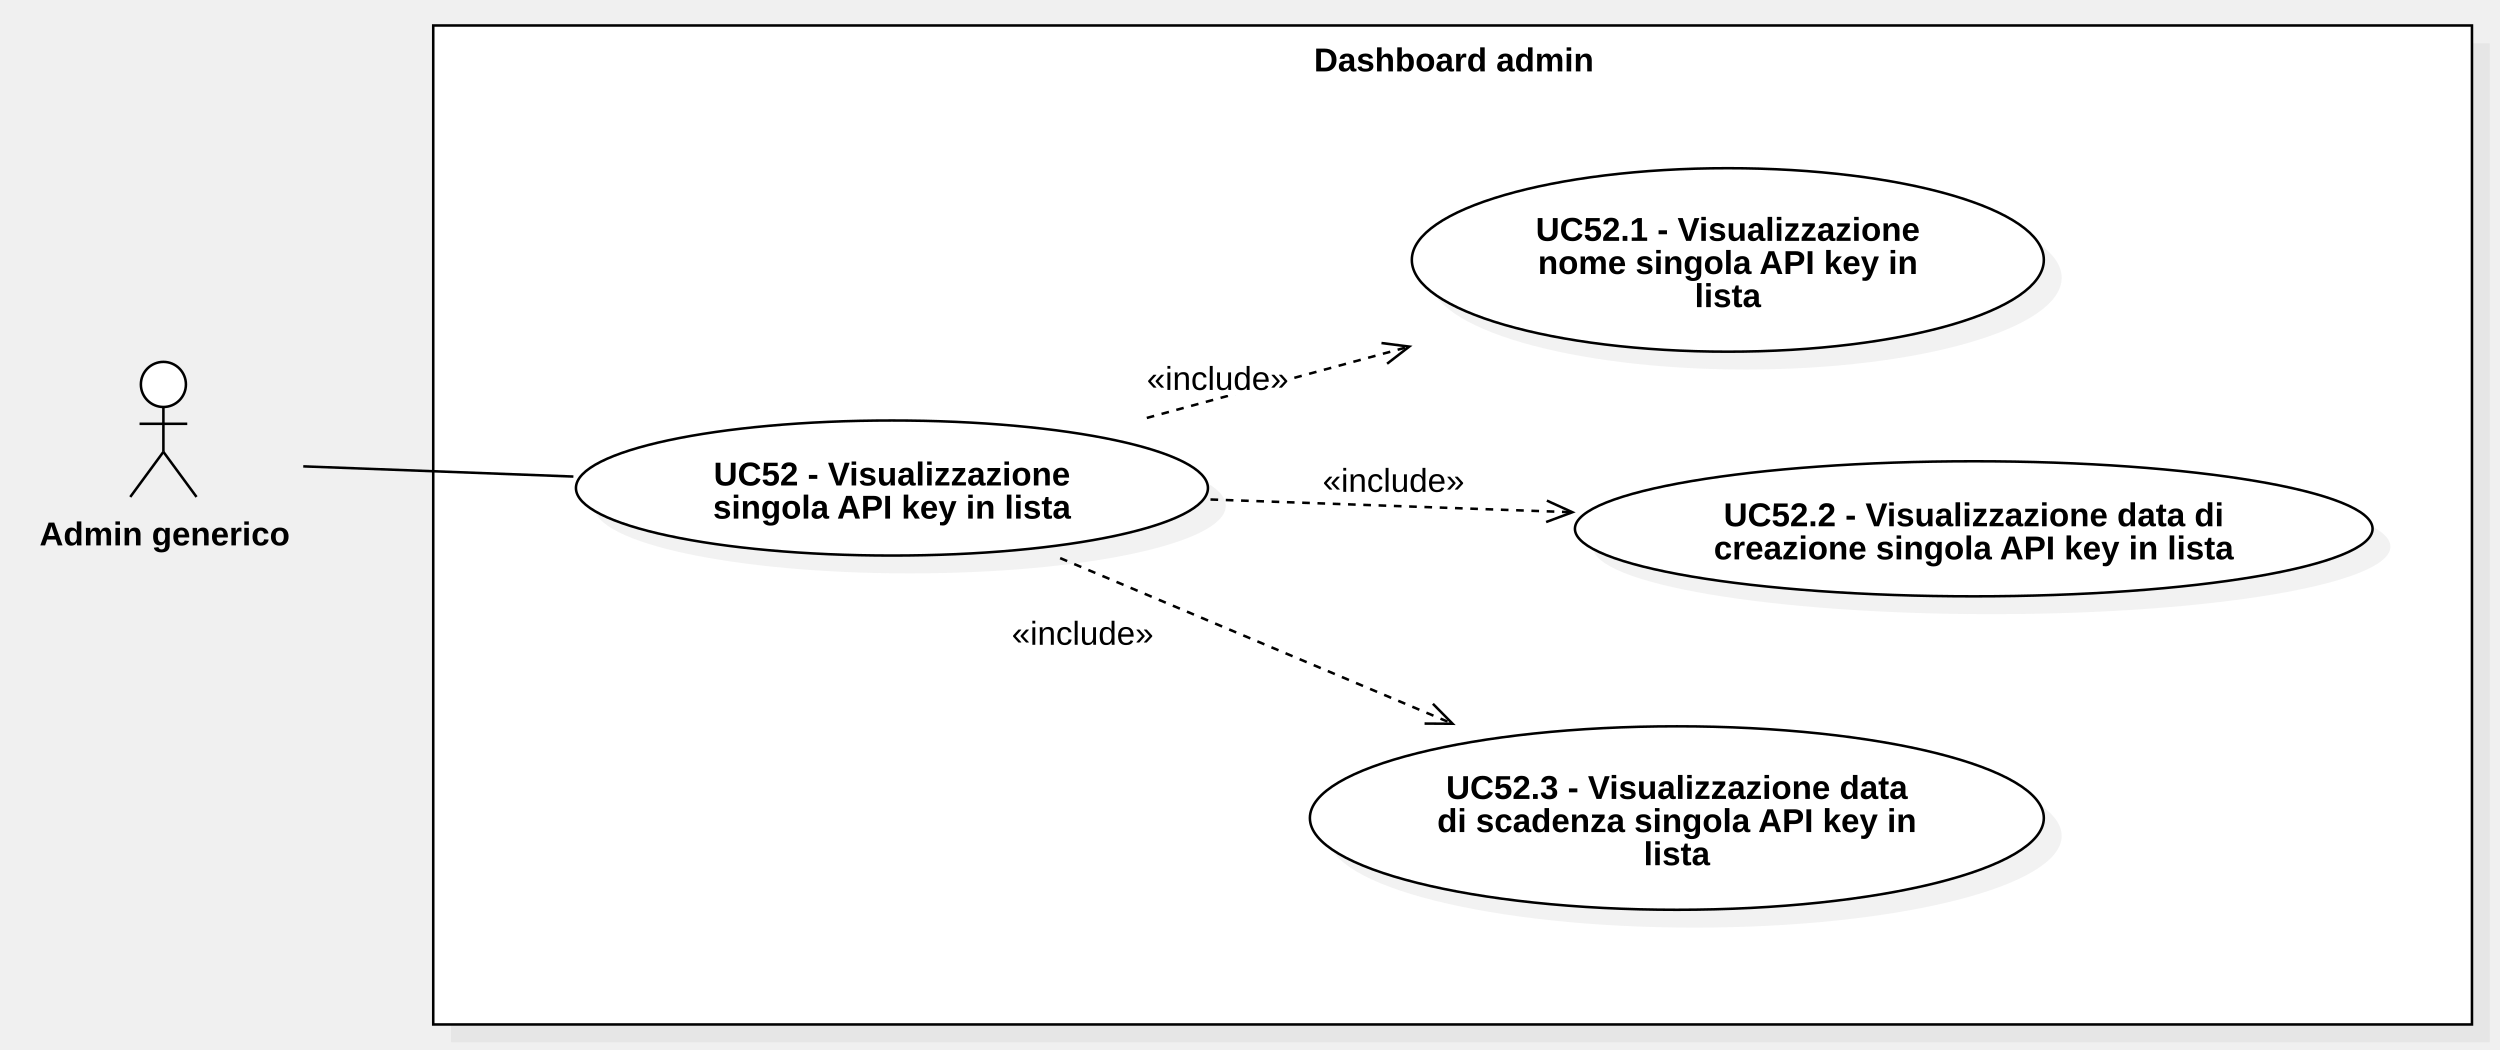
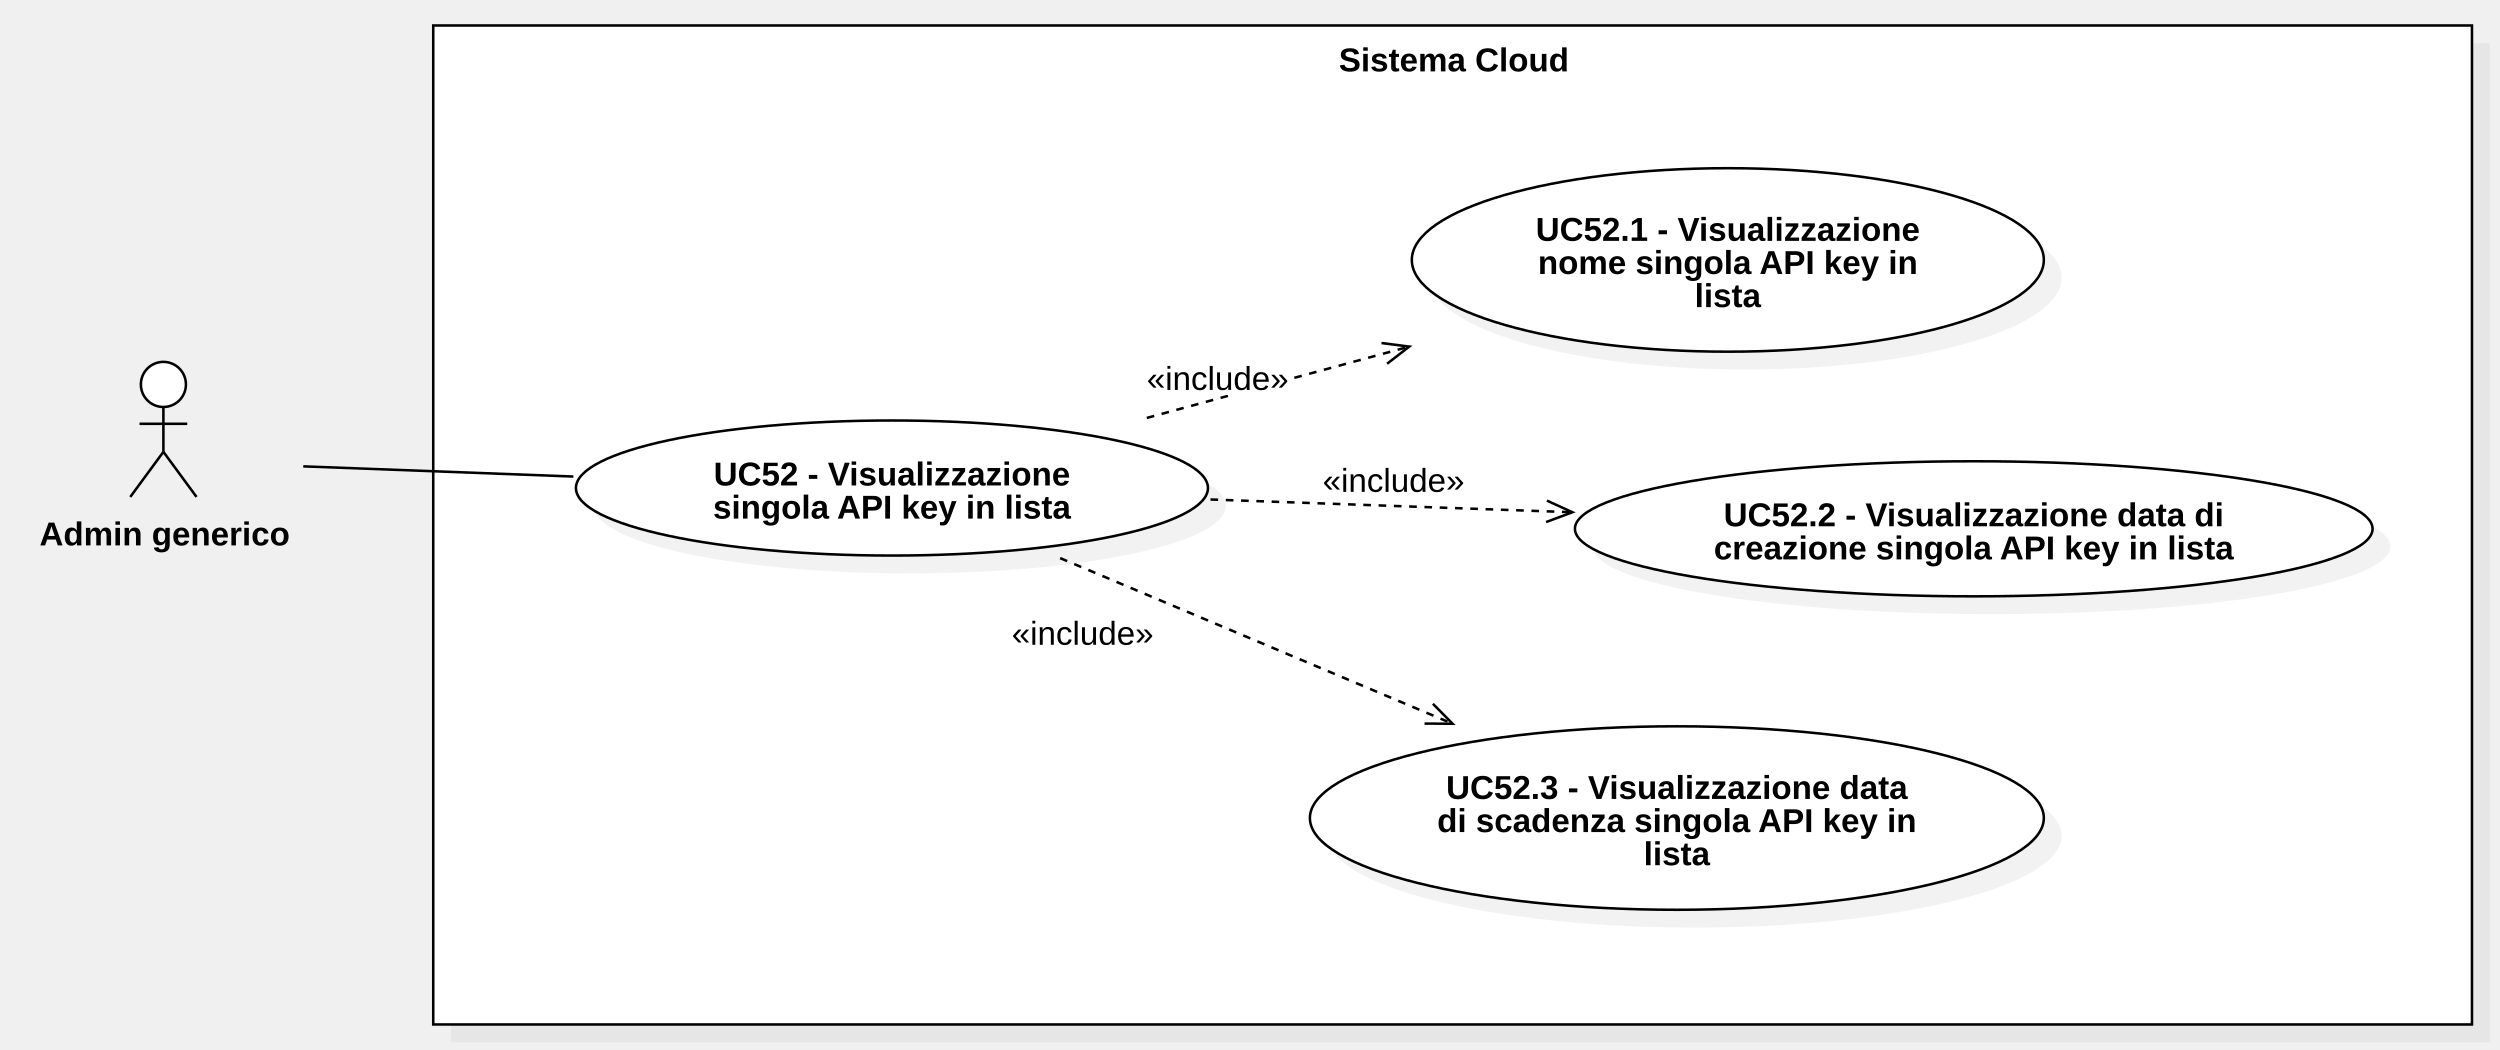
<svg xmlns="http://www.w3.org/2000/svg" version="1.1" width="981" height="412">
  <defs />
  <g>
    <g>
-       <rect fill="#C0C0C0" stroke="none" x="669" y="478" width="800" height="392" transform="matrix(1 0 0 1 -492 -461)" fill-opacity="0.2" />
+       <rect fill="#C0C0C0" stroke="none" x="687" y="491" width="800" height="392" transform="matrix(1 0 0 1 -510 -474)" fill-opacity="0.2" />
    </g>
    <g>
-       <rect fill="#ffffff" stroke="none" x="662" y="471" width="800" height="392" transform="matrix(1 0 0 1 -492 -461)" />
+       <rect fill="#ffffff" stroke="none" x="680" y="484" width="800" height="392" transform="matrix(1 0 0 1 -510 -474)" />
    </g>
    <g>
      <path fill="none" stroke="#000000" paint-order="fill stroke markers" d=" M 170 10 L 970 10 L 970 402 L 170 402 L 170 10 Z Z" stroke-miterlimit="10" stroke-dasharray="" />
    </g>
    <g>
      <g>
        <path fill="none" stroke="none" />
-         <text fill="#000000" stroke="none" font-family="Arial" font-size="13px" font-style="normal" font-weight="bold" text-decoration="undefined" x="1062.5" y="484.5" text-anchor="middle" dominant-baseline="central" transform="matrix(1 0 0 1 -492 -461)">Dashboard admin</text>
+         <text fill="#000000" stroke="none" font-family="Arial" font-size="13px" font-style="normal" font-weight="bold" text-decoration="undefined" x="1080.5" y="497.5" text-anchor="middle" dominant-baseline="central" transform="matrix(1 0 0 1 -510 -474)">Sistema Cloud</text>
      </g>
    </g>
    <g>
      <path fill="#ffffff" stroke="none" paint-order="stroke fill markers" d=" M 55.278 150.85 C 55.278 145.962 59.236 142 64.118 142 C 69 142 72.958 145.962 72.958 150.85 C 72.958 155.738 69 159.7 64.118 159.7 C 59.236 159.7 55.278 155.738 55.278 150.85 Z" />
    </g>
    <g>
      <path fill="none" stroke="#000000" paint-order="fill stroke markers" d=" M 55.278 150.85 C 55.278 145.962 59.236 142 64.118 142 C 69 142 72.958 145.962 72.958 150.85 C 72.958 155.738 69 159.7 64.118 159.7 C 59.236 159.7 55.278 155.738 55.278 150.85 Z" stroke-miterlimit="10" stroke-dasharray="" />
    </g>
    <g>
      <path fill="none" stroke="#000000" paint-order="fill stroke markers" d=" M 64.118 159.7 L 64.118 177.3" stroke-miterlimit="10" stroke-dasharray="" />
    </g>
    <g>
      <path fill="none" stroke="#000000" paint-order="fill stroke markers" d=" M 54.758 166.3 L 73.478 166.3" stroke-miterlimit="10" stroke-dasharray="" />
    </g>
    <g>
      <path fill="none" stroke="#000000" paint-order="fill stroke markers" d=" M 64.118 177.3 L 51.118 195" stroke-miterlimit="10" stroke-dasharray="" />
    </g>
    <g>
      <path fill="none" stroke="#000000" paint-order="fill stroke markers" d=" M 64.118 177.3 L 77.118 195" stroke-miterlimit="10" stroke-dasharray="" />
    </g>
    <g>
      <g>
        <path fill="none" stroke="none" />
-         <text fill="#000000" stroke="none" font-family="Arial" font-size="13px" font-style="normal" font-weight="bold" text-decoration="undefined" x="556.618" y="670.5" text-anchor="middle" dominant-baseline="central" transform="matrix(1 0 0 1 -492 -461)">Admin generico</text>
+         <text fill="#000000" stroke="none" font-family="Arial" font-size="13px" font-style="normal" font-weight="bold" text-decoration="undefined" x="574.618" y="683.5" text-anchor="middle" dominant-baseline="central" transform="matrix(1 0 0 1 -510 -474)">Admin generico</text>
      </g>
    </g>
    <g>
      <path fill="#C0C0C0" stroke="none" paint-order="stroke fill markers" d=" M 233 198.5 C 233 183.864 288.517 172 357 172 C 425.483 172 481 183.864 481 198.5 C 481 213.136 425.483 225 357 225 C 288.517 225 233 213.136 233 198.5 Z" fill-opacity="0.2" />
    </g>
    <g>
      <path fill="#ffffff" stroke="none" paint-order="stroke fill markers" d=" M 226 191.5 C 226 176.864 281.517 165 350 165 C 418.483 165 474 176.864 474 191.5 C 474 206.136 418.483 218 350 218 C 281.517 218 226 206.136 226 191.5 Z" />
    </g>
    <g>
      <path fill="none" stroke="#000000" paint-order="fill stroke markers" d=" M 226 191.5 C 226 176.864 281.517 165 350 165 C 418.483 165 474 176.864 474 191.5 C 474 206.136 418.483 218 350 218 C 281.517 218 226 206.136 226 191.5 Z" stroke-miterlimit="10" stroke-dasharray="" />
    </g>
    <g>
      <g>
        <path fill="none" stroke="none" />
-         <text fill="#000000" stroke="none" font-family="Arial" font-size="13px" font-style="normal" font-weight="bold" text-decoration="undefined" x="842" y="647" text-anchor="middle" dominant-baseline="central" transform="matrix(1 0 0 1 -492 -461)">UC52 - Visualizzazione</text>
-         <text fill="#000000" stroke="none" font-family="Arial" font-size="13px" font-style="normal" font-weight="bold" text-decoration="undefined" x="842" y="660" text-anchor="middle" dominant-baseline="central" transform="matrix(1 0 0 1 -492 -461)">singola API key in lista</text>
+         <text fill="#000000" stroke="none" font-family="Arial" font-size="13px" font-style="normal" font-weight="bold" text-decoration="undefined" x="860" y="660" text-anchor="middle" dominant-baseline="central" transform="matrix(1 0 0 1 -510 -474)">UC52 - Visualizzazione</text>
+         <text fill="#000000" stroke="none" font-family="Arial" font-size="13px" font-style="normal" font-weight="bold" text-decoration="undefined" x="860" y="673" text-anchor="middle" dominant-baseline="central" transform="matrix(1 0 0 1 -510 -474)">singola API key in lista</text>
      </g>
    </g>
    <g>
      <path fill="#C0C0C0" stroke="none" paint-order="stroke fill markers" d=" M 561 109 C 561 89.118 616.517 73 685 73 C 753.483 73 809 89.118 809 109 C 809 128.882 753.483 145 685 145 C 616.517 145 561 128.882 561 109 Z" fill-opacity="0.2" />
    </g>
    <g>
      <path fill="#ffffff" stroke="none" paint-order="stroke fill markers" d=" M 554 102 C 554 82.118 609.517 66 678 66 C 746.483 66 802 82.118 802 102 C 802 121.882 746.483 138 678 138 C 609.517 138 554 121.882 554 102 Z" />
    </g>
    <g>
      <path fill="none" stroke="#000000" paint-order="fill stroke markers" d=" M 554 102 C 554 82.118 609.517 66 678 66 C 746.483 66 802 82.118 802 102 C 802 121.882 746.483 138 678 138 C 609.517 138 554 121.882 554 102 Z" stroke-miterlimit="10" stroke-dasharray="" />
    </g>
    <g>
      <g>
        <path fill="none" stroke="none" />
-         <text fill="#000000" stroke="none" font-family="Arial" font-size="13px" font-style="normal" font-weight="bold" text-decoration="undefined" x="1170" y="551" text-anchor="middle" dominant-baseline="central" transform="matrix(1 0 0 1 -492 -461)">UC52.1 - Visualizzazione</text>
-         <text fill="#000000" stroke="none" font-family="Arial" font-size="13px" font-style="normal" font-weight="bold" text-decoration="undefined" x="1170" y="564" text-anchor="middle" dominant-baseline="central" transform="matrix(1 0 0 1 -492 -461)">nome singola API key in</text>
-         <text fill="#000000" stroke="none" font-family="Arial" font-size="13px" font-style="normal" font-weight="bold" text-decoration="undefined" x="1170" y="577" text-anchor="middle" dominant-baseline="central" transform="matrix(1 0 0 1 -492 -461)">lista</text>
+         <text fill="#000000" stroke="none" font-family="Arial" font-size="13px" font-style="normal" font-weight="bold" text-decoration="undefined" x="1188" y="564" text-anchor="middle" dominant-baseline="central" transform="matrix(1 0 0 1 -510 -474)">UC52.1 - Visualizzazione</text>
+         <text fill="#000000" stroke="none" font-family="Arial" font-size="13px" font-style="normal" font-weight="bold" text-decoration="undefined" x="1188" y="577" text-anchor="middle" dominant-baseline="central" transform="matrix(1 0 0 1 -510 -474)">nome singola API key in</text>
+         <text fill="#000000" stroke="none" font-family="Arial" font-size="13px" font-style="normal" font-weight="bold" text-decoration="undefined" x="1188" y="590" text-anchor="middle" dominant-baseline="central" transform="matrix(1 0 0 1 -510 -474)">lista</text>
      </g>
    </g>
    <g>
      <path fill="#C0C0C0" stroke="none" paint-order="stroke fill markers" d=" M 521 328 C 521 308.118 585.471 292 665 292 C 744.529 292 809 308.118 809 328 C 809 347.882 744.529 364 665 364 C 585.471 364 521 347.882 521 328 Z" fill-opacity="0.2" />
    </g>
    <g>
      <path fill="#ffffff" stroke="none" paint-order="stroke fill markers" d=" M 514 321 C 514 301.118 578.471 285 658 285 C 737.529 285 802 301.118 802 321 C 802 340.882 737.529 357 658 357 C 578.471 357 514 340.882 514 321 Z" />
    </g>
    <g>
      <path fill="none" stroke="#000000" paint-order="fill stroke markers" d=" M 514 321 C 514 301.118 578.471 285 658 285 C 737.529 285 802 301.118 802 321 C 802 340.882 737.529 357 658 357 C 578.471 357 514 340.882 514 321 Z" stroke-miterlimit="10" stroke-dasharray="" />
    </g>
    <g>
      <g>
        <path fill="none" stroke="none" />
-         <text fill="#000000" stroke="none" font-family="Arial" font-size="13px" font-style="normal" font-weight="bold" text-decoration="undefined" x="1150" y="770" text-anchor="middle" dominant-baseline="central" transform="matrix(1 0 0 1 -492 -461)">UC52.3 - Visualizzazione data</text>
-         <text fill="#000000" stroke="none" font-family="Arial" font-size="13px" font-style="normal" font-weight="bold" text-decoration="undefined" x="1150" y="783" text-anchor="middle" dominant-baseline="central" transform="matrix(1 0 0 1 -492 -461)">di scadenza singola API key in</text>
-         <text fill="#000000" stroke="none" font-family="Arial" font-size="13px" font-style="normal" font-weight="bold" text-decoration="undefined" x="1150" y="796" text-anchor="middle" dominant-baseline="central" transform="matrix(1 0 0 1 -492 -461)">lista</text>
+         <text fill="#000000" stroke="none" font-family="Arial" font-size="13px" font-style="normal" font-weight="bold" text-decoration="undefined" x="1168" y="783" text-anchor="middle" dominant-baseline="central" transform="matrix(1 0 0 1 -510 -474)">UC52.3 - Visualizzazione data</text>
+         <text fill="#000000" stroke="none" font-family="Arial" font-size="13px" font-style="normal" font-weight="bold" text-decoration="undefined" x="1168" y="796" text-anchor="middle" dominant-baseline="central" transform="matrix(1 0 0 1 -510 -474)">di scadenza singola API key in</text>
+         <text fill="#000000" stroke="none" font-family="Arial" font-size="13px" font-style="normal" font-weight="bold" text-decoration="undefined" x="1168" y="809" text-anchor="middle" dominant-baseline="central" transform="matrix(1 0 0 1 -510 -474)">lista</text>
      </g>
    </g>
    <g>
      <path fill="none" stroke="#000000" paint-order="fill stroke markers" d=" M 450 164 L 553 136" stroke-miterlimit="10" stroke-dasharray="3" />
    </g>
    <g>
      <path fill="none" stroke="#000000" paint-order="fill stroke markers" d=" M 544.297 142.728 L 553 136 L 542.089 134.604" stroke-miterlimit="10" stroke-dasharray="" />
    </g>
    <g>
-       <rect fill="#ffffff" stroke="none" x="942" y="603" width="55.656" height="13" transform="matrix(1 0 0 1 -492 -461)" />
+       <rect fill="#ffffff" stroke="none" x="960" y="616" width="55.656" height="13" transform="matrix(1 0 0 1 -510 -474)" />
    </g>
    <g>
      <g>
        <path fill="none" stroke="none" />
-         <text fill="#000000" stroke="none" font-family="Arial" font-size="13px" font-style="normal" font-weight="normal" text-decoration="undefined" x="969.828" y="609.5" text-anchor="middle" dominant-baseline="central" transform="matrix(1 0 0 1 -492 -461)">«include»</text>
+         <text fill="#000000" stroke="none" font-family="Arial" font-size="13px" font-style="normal" font-weight="normal" text-decoration="undefined" x="987.828" y="622.5" text-anchor="middle" dominant-baseline="central" transform="matrix(1 0 0 1 -510 -474)">«include»</text>
      </g>
    </g>
    <g>
      <path fill="none" stroke="#000000" paint-order="fill stroke markers" d=" M 475 196 L 617 201" stroke-miterlimit="10" stroke-dasharray="3" />
    </g>
    <g>
      <path fill="none" stroke="#000000" paint-order="fill stroke markers" d=" M 606.695 204.849 L 617 201 L 606.992 196.435" stroke-miterlimit="10" stroke-dasharray="" />
    </g>
    <g>
-       <rect fill="#ffffff" stroke="none" x="1011" y="643" width="55.656" height="13" transform="matrix(1 0 0 1 -492 -461)" />
+       <rect fill="#ffffff" stroke="none" x="1029" y="656" width="55.656" height="13" transform="matrix(1 0 0 1 -510 -474)" />
    </g>
    <g>
      <g>
        <path fill="none" stroke="none" />
-         <text fill="#000000" stroke="none" font-family="Arial" font-size="13px" font-style="normal" font-weight="normal" text-decoration="undefined" x="1038.828" y="649.5" text-anchor="middle" dominant-baseline="central" transform="matrix(1 0 0 1 -492 -461)">«include»</text>
+         <text fill="#000000" stroke="none" font-family="Arial" font-size="13px" font-style="normal" font-weight="normal" text-decoration="undefined" x="1056.828" y="662.5" text-anchor="middle" dominant-baseline="central" transform="matrix(1 0 0 1 -510 -474)">«include»</text>
      </g>
    </g>
    <g>
      <path fill="none" stroke="#000000" paint-order="fill stroke markers" d=" M 416 219 L 570 284" stroke-miterlimit="10" stroke-dasharray="3" />
    </g>
    <g>
      <path fill="none" stroke="#000000" paint-order="fill stroke markers" d=" M 559 283.926 L 570 284 L 562.274 276.17" stroke-miterlimit="10" stroke-dasharray="" />
    </g>
    <g>
-       <rect fill="#ffffff" stroke="none" x="889" y="703" width="55.656" height="13" transform="matrix(1 0 0 1 -492 -461)" />
+       <rect fill="#ffffff" stroke="none" x="907" y="716" width="55.656" height="13" transform="matrix(1 0 0 1 -510 -474)" />
    </g>
    <g>
      <g>
        <path fill="none" stroke="none" />
-         <text fill="#000000" stroke="none" font-family="Arial" font-size="13px" font-style="normal" font-weight="normal" text-decoration="undefined" x="916.828" y="709.5" text-anchor="middle" dominant-baseline="central" transform="matrix(1 0 0 1 -492 -461)">«include»</text>
+         <text fill="#000000" stroke="none" font-family="Arial" font-size="13px" font-style="normal" font-weight="normal" text-decoration="undefined" x="934.828" y="722.5" text-anchor="middle" dominant-baseline="central" transform="matrix(1 0 0 1 -510 -474)">«include»</text>
      </g>
    </g>
    <g>
      <path fill="none" stroke="#000000" paint-order="fill stroke markers" d=" M 225 187 L 119 183" stroke-miterlimit="10" stroke-dasharray="" />
    </g>
    <g>
      <path fill="#C0C0C0" stroke="none" paint-order="stroke fill markers" d=" M 625 214.5 C 625 199.864 695.067 188 781.5 188 C 867.933 188 938 199.864 938 214.5 C 938 229.136 867.933 241 781.5 241 C 695.067 241 625 229.136 625 214.5 Z" fill-opacity="0.2" />
    </g>
    <g>
      <path fill="#ffffff" stroke="none" paint-order="stroke fill markers" d=" M 618 207.5 C 618 192.864 688.067 181 774.5 181 C 860.933 181 931 192.864 931 207.5 C 931 222.136 860.933 234 774.5 234 C 688.067 234 618 222.136 618 207.5 Z" />
    </g>
    <g>
      <path fill="none" stroke="#000000" paint-order="fill stroke markers" d=" M 618 207.5 C 618 192.864 688.067 181 774.5 181 C 860.933 181 931 192.864 931 207.5 C 931 222.136 860.933 234 774.5 234 C 688.067 234 618 222.136 618 207.5 Z" stroke-miterlimit="10" stroke-dasharray="" />
    </g>
    <g>
      <g>
        <path fill="none" stroke="none" />
-         <text fill="#000000" stroke="none" font-family="Arial" font-size="13px" font-style="normal" font-weight="bold" text-decoration="undefined" x="1266.5" y="663" text-anchor="middle" dominant-baseline="central" transform="matrix(1 0 0 1 -492 -461)">UC52.2 - Visualizzazione data di</text>
-         <text fill="#000000" stroke="none" font-family="Arial" font-size="13px" font-style="normal" font-weight="bold" text-decoration="undefined" x="1266.5" y="676" text-anchor="middle" dominant-baseline="central" transform="matrix(1 0 0 1 -492 -461)">creazione singola API key in lista</text>
+         <text fill="#000000" stroke="none" font-family="Arial" font-size="13px" font-style="normal" font-weight="bold" text-decoration="undefined" x="1284.5" y="676" text-anchor="middle" dominant-baseline="central" transform="matrix(1 0 0 1 -510 -474)">UC52.2 - Visualizzazione data di</text>
+         <text fill="#000000" stroke="none" font-family="Arial" font-size="13px" font-style="normal" font-weight="bold" text-decoration="undefined" x="1284.5" y="689" text-anchor="middle" dominant-baseline="central" transform="matrix(1 0 0 1 -510 -474)">creazione singola API key in lista</text>
      </g>
    </g>
  </g>
</svg>
